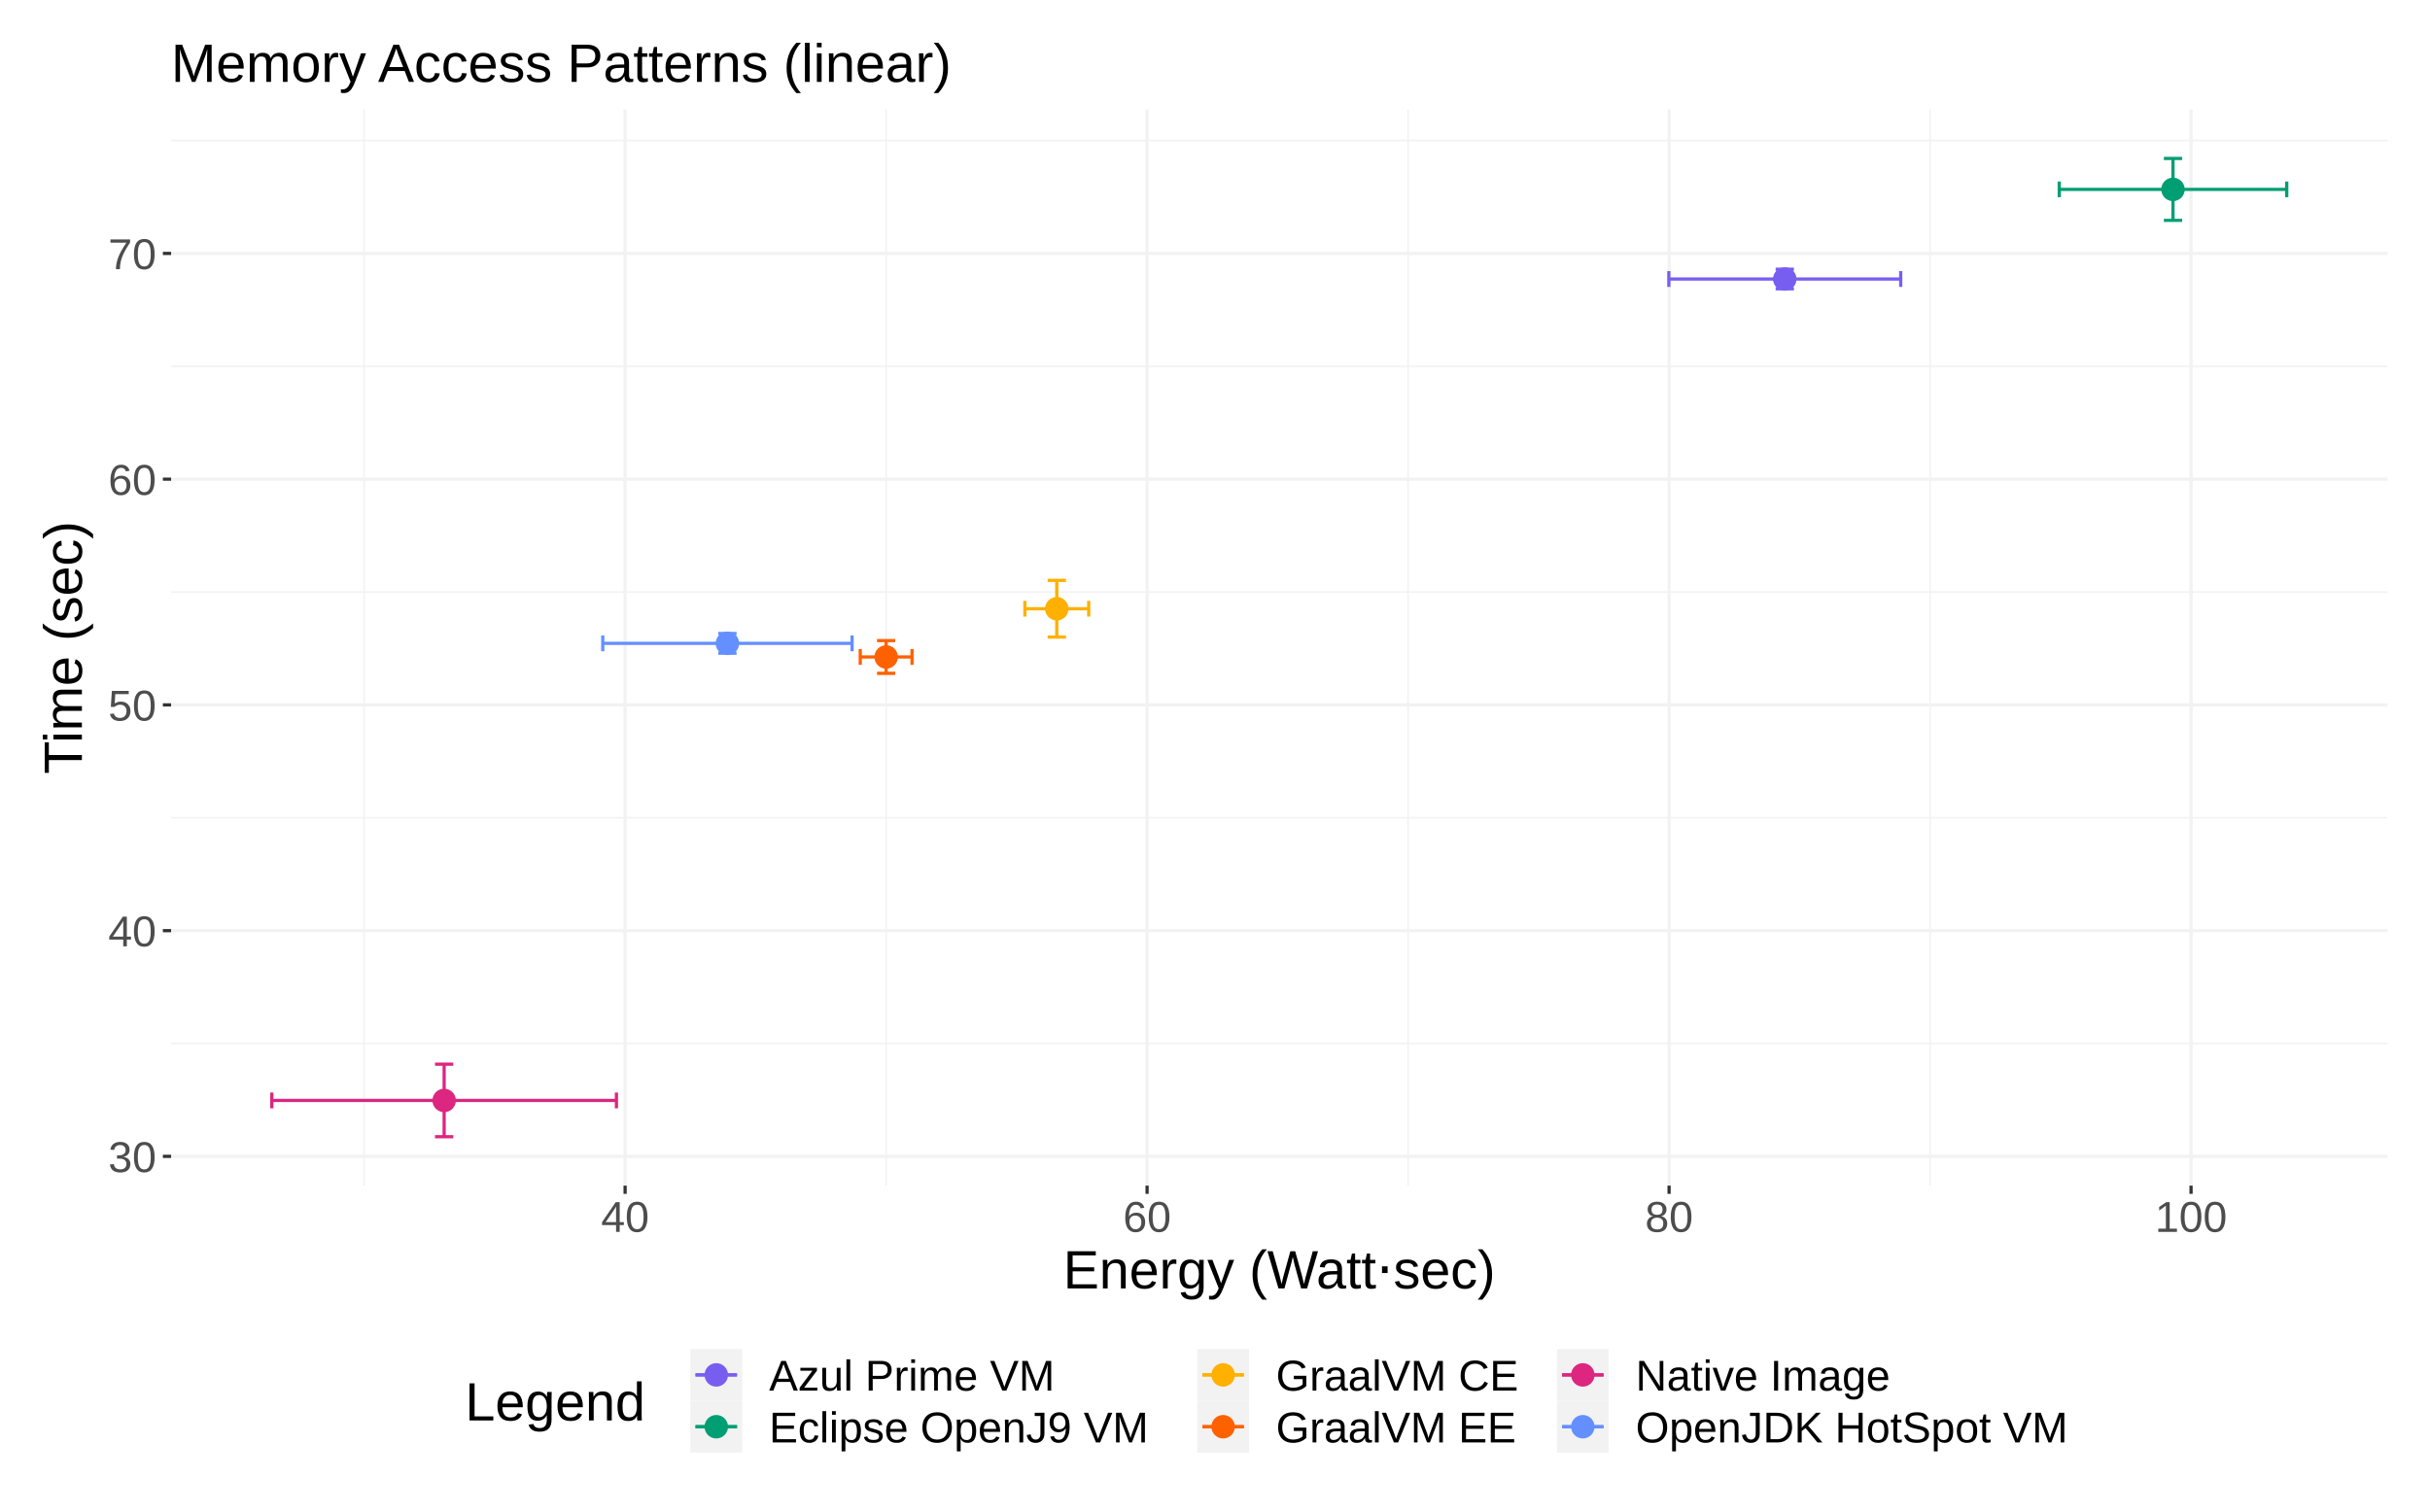
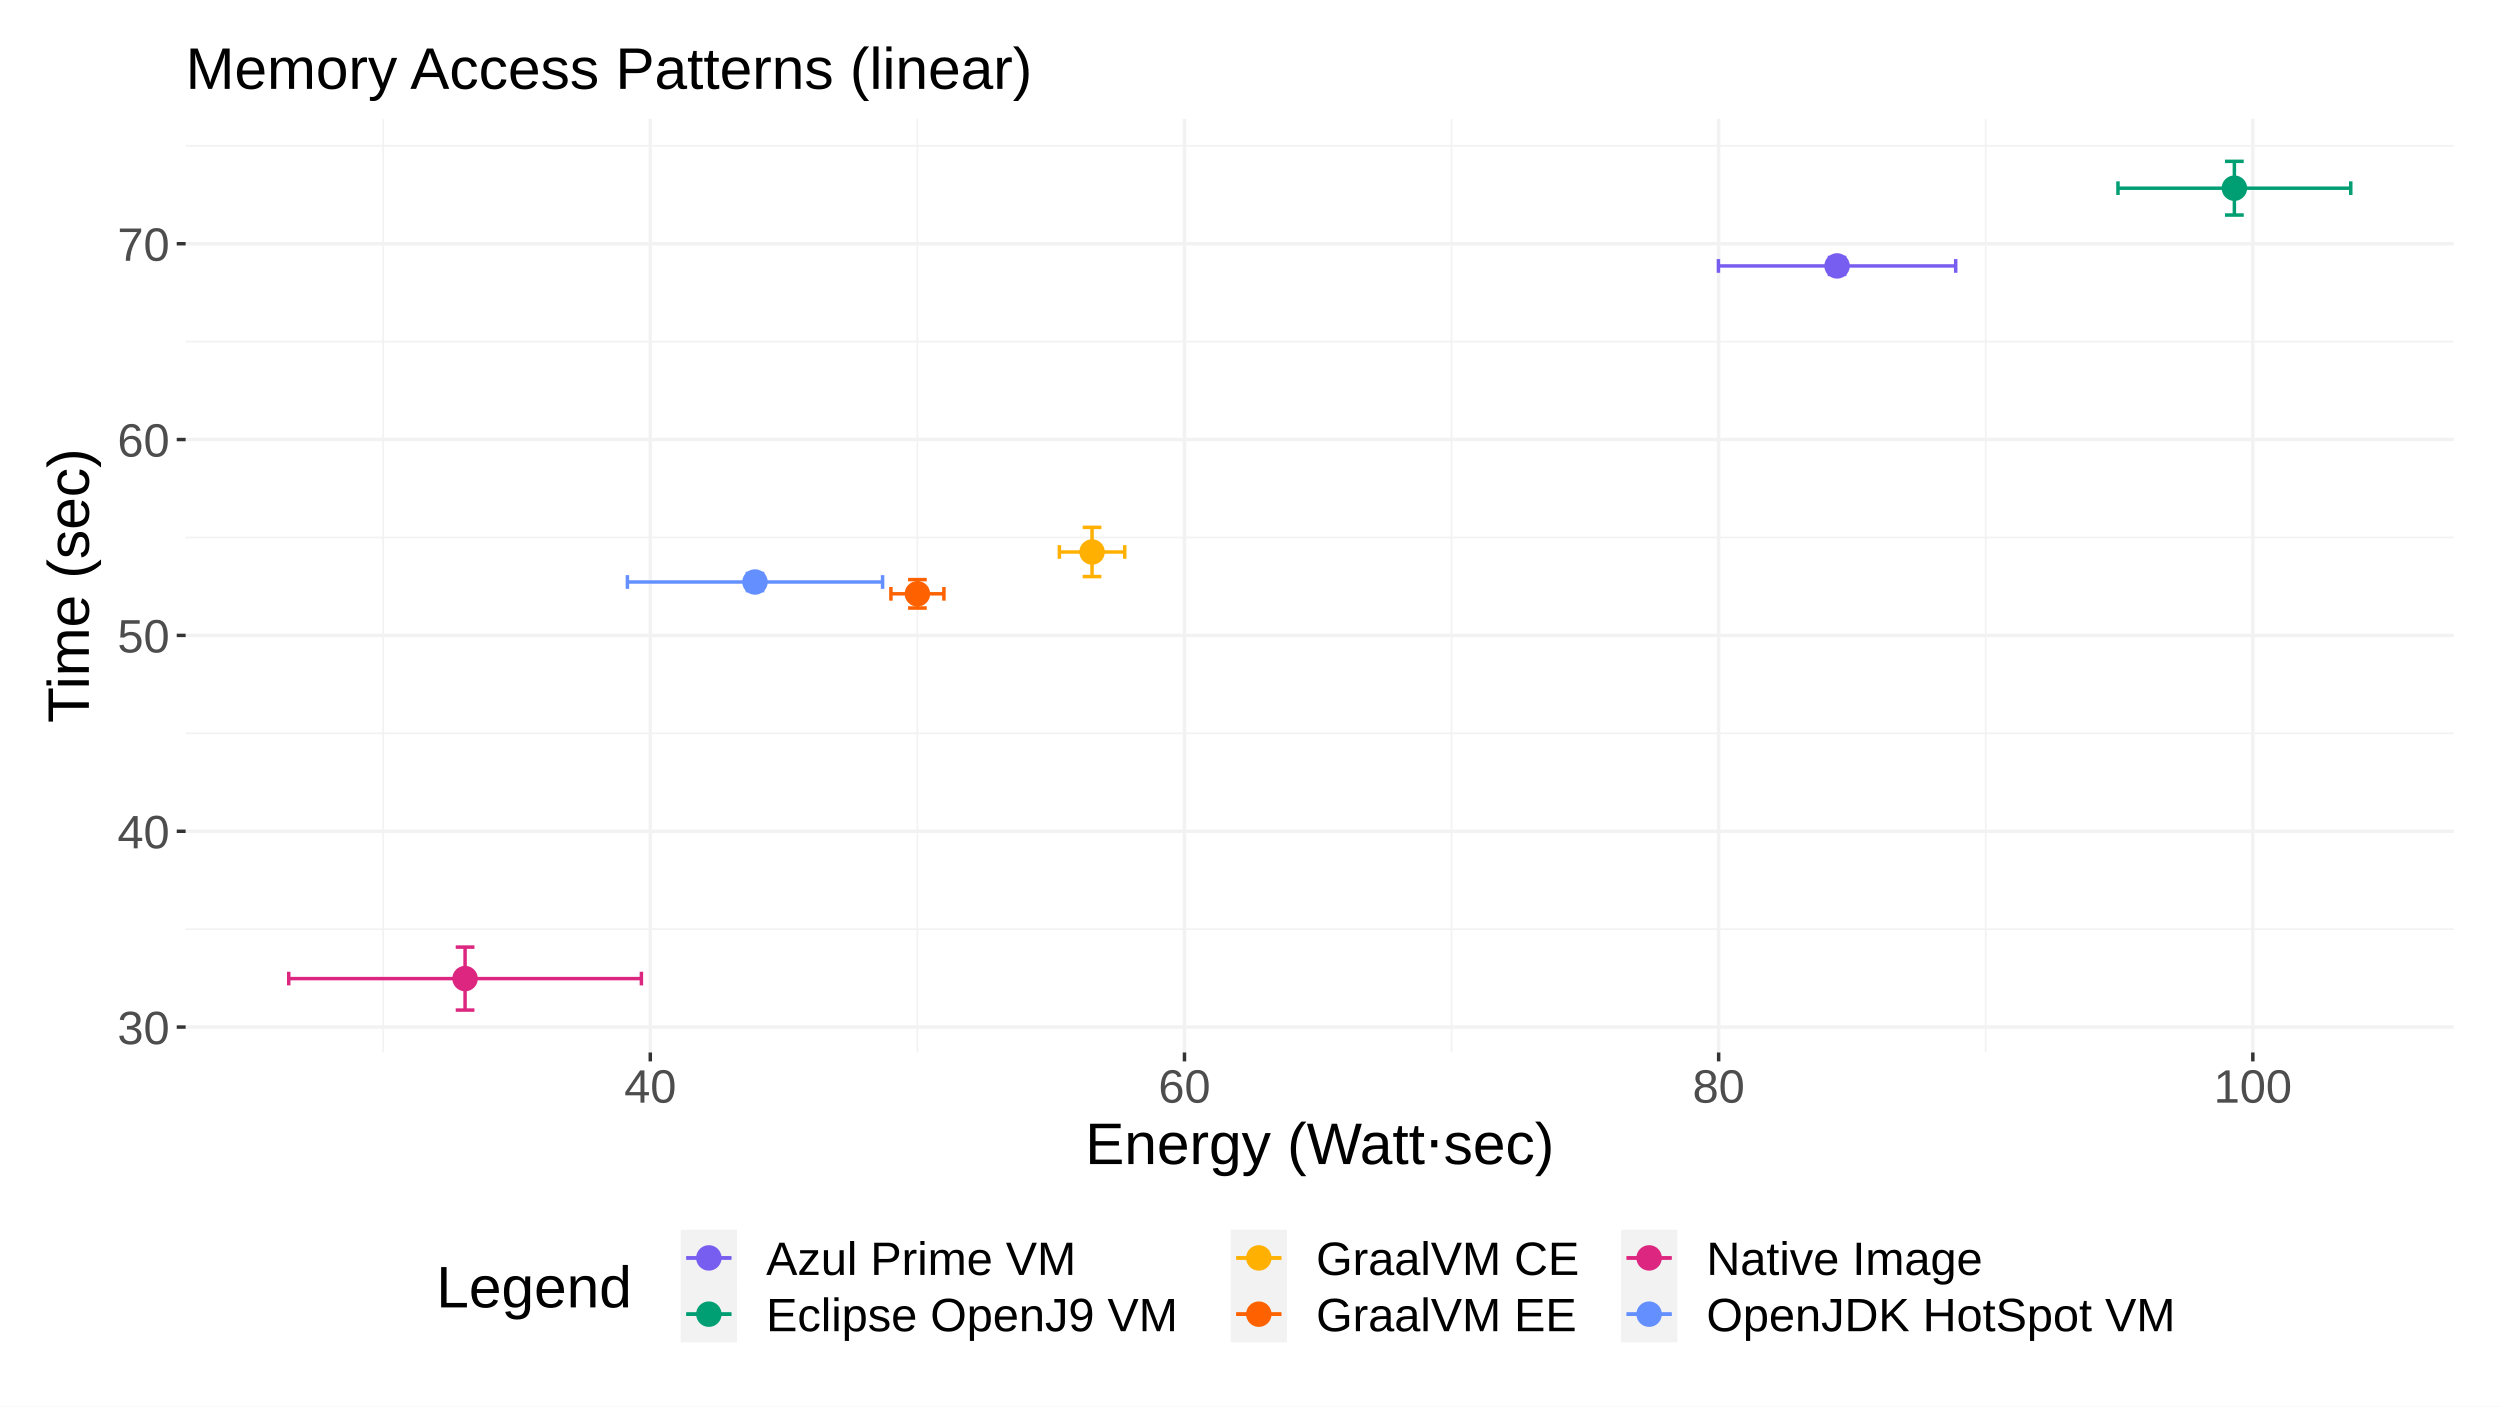
- <svg xmlns="http://www.w3.org/2000/svg" class="svglite" width="810.00pt" height="504.00pt" viewBox="0 0 810.00 504.00">
+ <svg xmlns="http://www.w3.org/2000/svg" class="svglite" width="768.00pt" height="432.00pt" viewBox="0 0 768.00 432.00">
  <defs>
    <style type="text/css">
    .svglite line, .svglite polyline, .svglite polygon, .svglite path, .svglite rect, .svglite circle {
      fill: none;
      stroke: #000000;
      stroke-linecap: round;
      stroke-linejoin: round;
      stroke-miterlimit: 10.00;
    }
    .svglite text {
      white-space: pre;
    }
  </style>
  </defs>
  <rect width="100%" height="100%" style="stroke: none; fill: #FFFFFF;" />
  <defs>
-     <clipPath id="cpMC4wMHw4MTAuMDB8MC4wMHw1MDQuMDA=">
-       <rect x="0.00" y="0.00" width="810.00" height="504.00" />
+     <clipPath id="cpMC4wMHw3NjguMDB8MC4wMHw0MzIuMDA=">
+       <rect x="0.00" y="0.00" width="768.00" height="432.00" />
    </clipPath>
  </defs>
-   <g clip-path="url(#cpMC4wMHw4MTAuMDB8MC4wMHw1MDQuMDA=)">
-     <rect x="0.00" y="-0" width="810.00" height="504.00" style="stroke-width: 1.07; stroke: #FFFFFF; fill: #FFFFFF;" />
+   <g clip-path="url(#cpMC4wMHw3NjguMDB8MC4wMHw0MzIuMDA=)">
+     <rect x="0.00" y="0.00" width="768.00" height="432.00" style="stroke-width: 1.07; stroke: #FFFFFF; fill: #FFFFFF;" />
  </g>
  <defs>
-     <clipPath id="cpNTcuMDN8Nzk1LjgzfDM2LjUyfDM5NS4zMg==">
-       <rect x="57.03" y="36.52" width="738.80" height="358.80" />
+     <clipPath id="cpNTcuMDN8NzUzLjgzfDM2LjUyfDMyMy4zMg==">
+       <rect x="57.03" y="36.52" width="696.80" height="286.80" />
    </clipPath>
  </defs>
-   <g clip-path="url(#cpNTcuMDN8Nzk1LjgzfDM2LjUyfDM5NS4zMg==)">
-     <rect x="57.03" y="36.52" width="738.80" height="358.80" style="stroke-width: 1.07; stroke: none;" />
-     <polyline points="57.03,347.93 795.83,347.93 " style="stroke-width: 0.53; stroke: #F2F2F2; stroke-linecap: butt;" />
-     <polyline points="57.03,272.66 795.83,272.66 " style="stroke-width: 0.53; stroke: #F2F2F2; stroke-linecap: butt;" />
-     <polyline points="57.03,197.40 795.83,197.40 " style="stroke-width: 0.53; stroke: #F2F2F2; stroke-linecap: butt;" />
-     <polyline points="57.03,122.13 795.83,122.13 " style="stroke-width: 0.53; stroke: #F2F2F2; stroke-linecap: butt;" />
-     <polyline points="57.03,46.86 795.83,46.86 " style="stroke-width: 0.53; stroke: #F2F2F2; stroke-linecap: butt;" />
-     <polyline points="121.37,395.32 121.37,36.52 " style="stroke-width: 0.53; stroke: #F2F2F2; stroke-linecap: butt;" />
-     <polyline points="295.37,395.32 295.37,36.52 " style="stroke-width: 0.53; stroke: #F2F2F2; stroke-linecap: butt;" />
-     <polyline points="469.36,395.32 469.36,36.52 " style="stroke-width: 0.53; stroke: #F2F2F2; stroke-linecap: butt;" />
-     <polyline points="643.36,395.32 643.36,36.52 " style="stroke-width: 0.53; stroke: #F2F2F2; stroke-linecap: butt;" />
-     <polyline points="57.03,385.56 795.83,385.56 " style="stroke-width: 1.07; stroke: #F2F2F2; stroke-linecap: butt;" />
-     <polyline points="57.03,310.30 795.83,310.30 " style="stroke-width: 1.07; stroke: #F2F2F2; stroke-linecap: butt;" />
-     <polyline points="57.03,235.03 795.83,235.03 " style="stroke-width: 1.07; stroke: #F2F2F2; stroke-linecap: butt;" />
-     <polyline points="57.03,159.76 795.83,159.76 " style="stroke-width: 1.07; stroke: #F2F2F2; stroke-linecap: butt;" />
-     <polyline points="57.03,84.50 795.83,84.50 " style="stroke-width: 1.07; stroke: #F2F2F2; stroke-linecap: butt;" />
-     <polyline points="208.37,395.32 208.37,36.52 " style="stroke-width: 1.07; stroke: #F2F2F2; stroke-linecap: butt;" />
-     <polyline points="382.36,395.32 382.36,36.52 " style="stroke-width: 1.07; stroke: #F2F2F2; stroke-linecap: butt;" />
-     <polyline points="556.36,395.32 556.36,36.52 " style="stroke-width: 1.07; stroke: #F2F2F2; stroke-linecap: butt;" />
-     <polyline points="730.35,395.32 730.35,36.52 " style="stroke-width: 1.07; stroke: #F2F2F2; stroke-linecap: butt;" />
-     <circle cx="594.92" cy="93.03" r="3.56" style="stroke-width: 0.71; stroke: #785EF0; fill: #785EF0;" />
-     <circle cx="724.33" cy="63.15" r="3.56" style="stroke-width: 0.71; stroke: #009E73; fill: #009E73;" />
-     <circle cx="352.26" cy="202.97" r="3.56" style="stroke-width: 0.71; stroke: #FFB000; fill: #FFB000;" />
-     <circle cx="295.38" cy="219.05" r="3.56" style="stroke-width: 0.71; stroke: #FE6100; fill: #FE6100;" />
-     <circle cx="148.05" cy="366.92" r="3.56" style="stroke-width: 0.71; stroke: #DC267F; fill: #DC267F;" />
-     <circle cx="242.47" cy="214.51" r="3.56" style="stroke-width: 0.71; stroke: #648FFF; fill: #648FFF;" />
-     <polyline points="633.57,95.67 633.57,90.40 " style="stroke-width: 1.07; stroke: #785EF0; stroke-linecap: butt;" />
-     <polyline points="633.57,93.03 556.28,93.03 " style="stroke-width: 1.07; stroke: #785EF0; stroke-linecap: butt;" />
-     <polyline points="556.28,95.67 556.28,90.40 " style="stroke-width: 1.07; stroke: #785EF0; stroke-linecap: butt;" />
-     <polyline points="762.25,65.78 762.25,60.52 " style="stroke-width: 1.07; stroke: #009E73; stroke-linecap: butt;" />
-     <polyline points="762.25,63.15 686.42,63.15 " style="stroke-width: 1.07; stroke: #009E73; stroke-linecap: butt;" />
-     <polyline points="686.42,65.78 686.42,60.52 " style="stroke-width: 1.07; stroke: #009E73; stroke-linecap: butt;" />
-     <polyline points="362.90,205.60 362.90,200.33 " style="stroke-width: 1.07; stroke: #FFB000; stroke-linecap: butt;" />
-     <polyline points="362.90,202.97 341.63,202.97 " style="stroke-width: 1.07; stroke: #FFB000; stroke-linecap: butt;" />
-     <polyline points="341.63,205.60 341.63,200.33 " style="stroke-width: 1.07; stroke: #FFB000; stroke-linecap: butt;" />
-     <polyline points="304.01,221.68 304.01,216.42 " style="stroke-width: 1.07; stroke: #FE6100; stroke-linecap: butt;" />
-     <polyline points="304.01,219.05 286.75,219.05 " style="stroke-width: 1.07; stroke: #FE6100; stroke-linecap: butt;" />
-     <polyline points="286.75,221.68 286.75,216.42 " style="stroke-width: 1.07; stroke: #FE6100; stroke-linecap: butt;" />
-     <polyline points="205.48,369.55 205.48,364.28 " style="stroke-width: 1.07; stroke: #DC267F; stroke-linecap: butt;" />
-     <polyline points="205.48,366.92 90.61,366.92 " style="stroke-width: 1.07; stroke: #DC267F; stroke-linecap: butt;" />
-     <polyline points="90.61,369.55 90.61,364.28 " style="stroke-width: 1.07; stroke: #DC267F; stroke-linecap: butt;" />
-     <polyline points="284.03,217.15 284.03,211.88 " style="stroke-width: 1.07; stroke: #648FFF; stroke-linecap: butt;" />
-     <polyline points="284.03,214.51 200.92,214.51 " style="stroke-width: 1.07; stroke: #648FFF; stroke-linecap: butt;" />
-     <polyline points="200.92,217.15 200.92,211.88 " style="stroke-width: 1.07; stroke: #648FFF; stroke-linecap: butt;" />
-     <polyline points="591.88,89.77 597.97,89.77 " style="stroke-width: 1.07; stroke: #785EF0; stroke-linecap: butt;" />
-     <polyline points="594.92,89.77 594.92,96.29 " style="stroke-width: 1.07; stroke: #785EF0; stroke-linecap: butt;" />
-     <polyline points="591.88,96.29 597.97,96.29 " style="stroke-width: 1.07; stroke: #785EF0; stroke-linecap: butt;" />
-     <polyline points="721.29,52.83 727.38,52.83 " style="stroke-width: 1.07; stroke: #009E73; stroke-linecap: butt;" />
-     <polyline points="724.33,52.83 724.33,73.47 " style="stroke-width: 1.07; stroke: #009E73; stroke-linecap: butt;" />
-     <polyline points="721.29,73.47 727.38,73.47 " style="stroke-width: 1.07; stroke: #009E73; stroke-linecap: butt;" />
-     <polyline points="349.22,193.51 355.31,193.51 " style="stroke-width: 1.07; stroke: #FFB000; stroke-linecap: butt;" />
-     <polyline points="352.26,193.51 352.26,212.42 " style="stroke-width: 1.07; stroke: #FFB000; stroke-linecap: butt;" />
-     <polyline points="349.22,212.42 355.31,212.42 " style="stroke-width: 1.07; stroke: #FFB000; stroke-linecap: butt;" />
-     <polyline points="292.33,213.59 298.42,213.59 " style="stroke-width: 1.07; stroke: #FE6100; stroke-linecap: butt;" />
-     <polyline points="295.38,213.59 295.38,224.51 " style="stroke-width: 1.07; stroke: #FE6100; stroke-linecap: butt;" />
-     <polyline points="292.33,224.51 298.42,224.51 " style="stroke-width: 1.07; stroke: #FE6100; stroke-linecap: butt;" />
-     <polyline points="145.00,354.82 151.09,354.82 " style="stroke-width: 1.07; stroke: #DC267F; stroke-linecap: butt;" />
-     <polyline points="148.05,354.82 148.05,379.01 " style="stroke-width: 1.07; stroke: #DC267F; stroke-linecap: butt;" />
-     <polyline points="145.00,379.01 151.09,379.01 " style="stroke-width: 1.07; stroke: #DC267F; stroke-linecap: butt;" />
-     <polyline points="239.43,211.22 245.52,211.22 " style="stroke-width: 1.07; stroke: #648FFF; stroke-linecap: butt;" />
-     <polyline points="242.47,211.22 242.47,217.80 " style="stroke-width: 1.07; stroke: #648FFF; stroke-linecap: butt;" />
-     <polyline points="239.43,217.80 245.52,217.80 " style="stroke-width: 1.07; stroke: #648FFF; stroke-linecap: butt;" />
+   <g clip-path="url(#cpNTcuMDN8NzUzLjgzfDM2LjUyfDMyMy4zMg==)">
+     <rect x="57.03" y="36.52" width="696.80" height="286.80" style="stroke-width: 1.07; stroke: none;" />
+     <polyline points="57.03,285.44 753.83,285.44 " style="stroke-width: 0.53; stroke: #F2F2F2; stroke-linecap: butt;" />
+     <polyline points="57.03,225.28 753.83,225.28 " style="stroke-width: 0.53; stroke: #F2F2F2; stroke-linecap: butt;" />
+     <polyline points="57.03,165.11 753.83,165.11 " style="stroke-width: 0.53; stroke: #F2F2F2; stroke-linecap: butt;" />
+     <polyline points="57.03,104.95 753.83,104.95 " style="stroke-width: 0.53; stroke: #F2F2F2; stroke-linecap: butt;" />
+     <polyline points="57.03,44.79 753.83,44.79 " style="stroke-width: 0.53; stroke: #F2F2F2; stroke-linecap: butt;" />
+     <polyline points="117.72,323.32 117.72,36.52 " style="stroke-width: 0.53; stroke: #F2F2F2; stroke-linecap: butt;" />
+     <polyline points="281.82,323.32 281.82,36.52 " style="stroke-width: 0.53; stroke: #F2F2F2; stroke-linecap: butt;" />
+     <polyline points="445.92,323.32 445.92,36.52 " style="stroke-width: 0.53; stroke: #F2F2F2; stroke-linecap: butt;" />
+     <polyline points="610.02,323.32 610.02,36.52 " style="stroke-width: 0.53; stroke: #F2F2F2; stroke-linecap: butt;" />
+     <polyline points="57.03,315.52 753.83,315.52 " style="stroke-width: 1.07; stroke: #F2F2F2; stroke-linecap: butt;" />
+     <polyline points="57.03,255.36 753.83,255.36 " style="stroke-width: 1.07; stroke: #F2F2F2; stroke-linecap: butt;" />
+     <polyline points="57.03,195.19 753.83,195.19 " style="stroke-width: 1.07; stroke: #F2F2F2; stroke-linecap: butt;" />
+     <polyline points="57.03,135.03 753.83,135.03 " style="stroke-width: 1.07; stroke: #F2F2F2; stroke-linecap: butt;" />
+     <polyline points="57.03,74.87 753.83,74.87 " style="stroke-width: 1.07; stroke: #F2F2F2; stroke-linecap: butt;" />
+     <polyline points="199.77,323.32 199.77,36.52 " style="stroke-width: 1.07; stroke: #F2F2F2; stroke-linecap: butt;" />
+     <polyline points="363.87,323.32 363.87,36.52 " style="stroke-width: 1.07; stroke: #F2F2F2; stroke-linecap: butt;" />
+     <polyline points="527.97,323.32 527.97,36.52 " style="stroke-width: 1.07; stroke: #F2F2F2; stroke-linecap: butt;" />
+     <polyline points="692.07,323.32 692.07,36.52 " style="stroke-width: 1.07; stroke: #F2F2F2; stroke-linecap: butt;" />
+     <circle cx="564.35" cy="81.69" r="3.56" style="stroke-width: 0.71; stroke: #785EF0; fill: #785EF0;" />
+     <circle cx="686.40" cy="57.81" r="3.56" style="stroke-width: 0.71; stroke: #009E73; fill: #009E73;" />
+     <circle cx="335.48" cy="169.57" r="3.56" style="stroke-width: 0.71; stroke: #FFB000; fill: #FFB000;" />
+     <circle cx="281.83" cy="182.42" r="3.56" style="stroke-width: 0.71; stroke: #FE6100; fill: #FE6100;" />
+     <circle cx="142.87" cy="300.62" r="3.56" style="stroke-width: 0.71; stroke: #DC267F; fill: #DC267F;" />
+     <circle cx="231.93" cy="178.79" r="3.56" style="stroke-width: 0.71; stroke: #648FFF; fill: #648FFF;" />
+     <polyline points="600.79,83.80 600.79,79.59 " style="stroke-width: 1.07; stroke: #785EF0; stroke-linecap: butt;" />
+     <polyline points="600.79,81.69 527.90,81.69 " style="stroke-width: 1.07; stroke: #785EF0; stroke-linecap: butt;" />
+     <polyline points="527.90,83.80 527.90,79.59 " style="stroke-width: 1.07; stroke: #785EF0; stroke-linecap: butt;" />
+     <polyline points="722.15,59.91 722.15,55.70 " style="stroke-width: 1.07; stroke: #009E73; stroke-linecap: butt;" />
+     <polyline points="722.15,57.81 650.64,57.81 " style="stroke-width: 1.07; stroke: #009E73; stroke-linecap: butt;" />
+     <polyline points="650.64,59.91 650.64,55.70 " style="stroke-width: 1.07; stroke: #009E73; stroke-linecap: butt;" />
+     <polyline points="345.51,171.67 345.51,167.46 " style="stroke-width: 1.07; stroke: #FFB000; stroke-linecap: butt;" />
+     <polyline points="345.51,169.57 325.45,169.57 " style="stroke-width: 1.07; stroke: #FFB000; stroke-linecap: butt;" />
+     <polyline points="325.45,171.67 325.45,167.46 " style="stroke-width: 1.07; stroke: #FFB000; stroke-linecap: butt;" />
+     <polyline points="289.97,184.53 289.97,180.32 " style="stroke-width: 1.07; stroke: #FE6100; stroke-linecap: butt;" />
+     <polyline points="289.97,182.42 273.69,182.42 " style="stroke-width: 1.07; stroke: #FE6100; stroke-linecap: butt;" />
+     <polyline points="273.69,184.53 273.69,180.32 " style="stroke-width: 1.07; stroke: #FE6100; stroke-linecap: butt;" />
+     <polyline points="197.04,302.72 197.04,298.51 " style="stroke-width: 1.07; stroke: #DC267F; stroke-linecap: butt;" />
+     <polyline points="197.04,300.62 88.70,300.62 " style="stroke-width: 1.07; stroke: #DC267F; stroke-linecap: butt;" />
+     <polyline points="88.70,302.72 88.70,298.51 " style="stroke-width: 1.07; stroke: #DC267F; stroke-linecap: butt;" />
+     <polyline points="271.13,180.90 271.13,176.69 " style="stroke-width: 1.07; stroke: #648FFF; stroke-linecap: butt;" />
+     <polyline points="271.13,178.79 192.74,178.79 " style="stroke-width: 1.07; stroke: #648FFF; stroke-linecap: butt;" />
+     <polyline points="192.74,180.90 192.74,176.69 " style="stroke-width: 1.07; stroke: #648FFF; stroke-linecap: butt;" />
+     <polyline points="561.47,79.09 567.22,79.09 " style="stroke-width: 1.07; stroke: #785EF0; stroke-linecap: butt;" />
+     <polyline points="564.35,79.09 564.35,84.30 " style="stroke-width: 1.07; stroke: #785EF0; stroke-linecap: butt;" />
+     <polyline points="561.47,84.30 567.22,84.30 " style="stroke-width: 1.07; stroke: #785EF0; stroke-linecap: butt;" />
+     <polyline points="683.52,49.56 689.27,49.56 " style="stroke-width: 1.07; stroke: #009E73; stroke-linecap: butt;" />
+     <polyline points="686.40,49.56 686.40,66.06 " style="stroke-width: 1.07; stroke: #009E73; stroke-linecap: butt;" />
+     <polyline points="683.52,66.06 689.27,66.06 " style="stroke-width: 1.07; stroke: #009E73; stroke-linecap: butt;" />
+     <polyline points="332.61,162.01 338.35,162.01 " style="stroke-width: 1.07; stroke: #FFB000; stroke-linecap: butt;" />
+     <polyline points="335.48,162.01 335.48,177.12 " style="stroke-width: 1.07; stroke: #FFB000; stroke-linecap: butt;" />
+     <polyline points="332.61,177.12 338.35,177.12 " style="stroke-width: 1.07; stroke: #FFB000; stroke-linecap: butt;" />
+     <polyline points="278.96,178.05 284.70,178.05 " style="stroke-width: 1.07; stroke: #FE6100; stroke-linecap: butt;" />
+     <polyline points="281.83,178.05 281.83,186.79 " style="stroke-width: 1.07; stroke: #FE6100; stroke-linecap: butt;" />
+     <polyline points="278.96,186.79 284.70,186.79 " style="stroke-width: 1.07; stroke: #FE6100; stroke-linecap: butt;" />
+     <polyline points="140.00,290.95 145.75,290.95 " style="stroke-width: 1.07; stroke: #DC267F; stroke-linecap: butt;" />
+     <polyline points="142.87,290.95 142.87,310.29 " style="stroke-width: 1.07; stroke: #DC267F; stroke-linecap: butt;" />
+     <polyline points="140.00,310.29 145.75,310.29 " style="stroke-width: 1.07; stroke: #DC267F; stroke-linecap: butt;" />
+     <polyline points="229.06,176.17 234.80,176.17 " style="stroke-width: 1.07; stroke: #648FFF; stroke-linecap: butt;" />
+     <polyline points="231.93,176.17 231.93,181.42 " style="stroke-width: 1.07; stroke: #648FFF; stroke-linecap: butt;" />
+     <polyline points="229.06,181.42 234.80,181.42 " style="stroke-width: 1.07; stroke: #648FFF; stroke-linecap: butt;" />
  </g>
-   <g clip-path="url(#cpMC4wMHw4MTAuMDB8MC4wMHw1MDQuMDA=)">
-     <text x="52.10" y="390.81" text-anchor="end" style="font-size: 14.40px;fill: #4D4D4D; font-family: &quot;Liberation Sans&quot;;" textLength="18.32px" lengthAdjust="spacingAndGlyphs">30</text>
-     <text x="52.10" y="315.54" text-anchor="end" style="font-size: 14.40px;fill: #4D4D4D; font-family: &quot;Liberation Sans&quot;;" textLength="18.32px" lengthAdjust="spacingAndGlyphs">40</text>
-     <text x="52.10" y="240.27" text-anchor="end" style="font-size: 14.40px;fill: #4D4D4D; font-family: &quot;Liberation Sans&quot;;" textLength="18.32px" lengthAdjust="spacingAndGlyphs">50</text>
-     <text x="52.10" y="165.01" text-anchor="end" style="font-size: 14.40px;fill: #4D4D4D; font-family: &quot;Liberation Sans&quot;;" textLength="18.32px" lengthAdjust="spacingAndGlyphs">60</text>
-     <text x="52.10" y="89.74" text-anchor="end" style="font-size: 14.40px;fill: #4D4D4D; font-family: &quot;Liberation Sans&quot;;" textLength="18.32px" lengthAdjust="spacingAndGlyphs">70</text>
-     <polyline points="54.29,385.56 57.03,385.56 " style="stroke-width: 1.07; stroke: #333333; stroke-linecap: butt;" />
-     <polyline points="54.29,310.30 57.03,310.30 " style="stroke-width: 1.07; stroke: #333333; stroke-linecap: butt;" />
-     <polyline points="54.29,235.03 57.03,235.03 " style="stroke-width: 1.07; stroke: #333333; stroke-linecap: butt;" />
-     <polyline points="54.29,159.76 57.03,159.76 " style="stroke-width: 1.07; stroke: #333333; stroke-linecap: butt;" />
-     <polyline points="54.29,84.50 57.03,84.50 " style="stroke-width: 1.07; stroke: #333333; stroke-linecap: butt;" />
-     <polyline points="208.37,398.06 208.37,395.32 " style="stroke-width: 1.07; stroke: #333333; stroke-linecap: butt;" />
-     <polyline points="382.36,398.06 382.36,395.32 " style="stroke-width: 1.07; stroke: #333333; stroke-linecap: butt;" />
-     <polyline points="556.36,398.06 556.36,395.32 " style="stroke-width: 1.07; stroke: #333333; stroke-linecap: butt;" />
-     <polyline points="730.35,398.06 730.35,395.32 " style="stroke-width: 1.07; stroke: #333333; stroke-linecap: butt;" />
-     <text x="208.37" y="410.74" text-anchor="middle" style="font-size: 14.40px;fill: #4D4D4D; font-family: &quot;Liberation Sans&quot;;" textLength="18.32px" lengthAdjust="spacingAndGlyphs">40</text>
-     <text x="382.36" y="410.74" text-anchor="middle" style="font-size: 14.40px;fill: #4D4D4D; font-family: &quot;Liberation Sans&quot;;" textLength="18.32px" lengthAdjust="spacingAndGlyphs">60</text>
-     <text x="556.36" y="410.74" text-anchor="middle" style="font-size: 14.40px;fill: #4D4D4D; font-family: &quot;Liberation Sans&quot;;" textLength="18.32px" lengthAdjust="spacingAndGlyphs">80</text>
-     <text x="730.35" y="410.74" text-anchor="middle" style="font-size: 14.40px;fill: #4D4D4D; font-family: &quot;Liberation Sans&quot;;" textLength="27.48px" lengthAdjust="spacingAndGlyphs">100</text>
-     <text x="426.43" y="429.60" text-anchor="middle" style="font-size: 18.00px; font-family: &quot;Liberation Sans&quot;;" textLength="160.65px" lengthAdjust="spacingAndGlyphs">Energy (Watt⋅sec)</text>
-     <text transform="translate(27.30,215.92) rotate(-90)" text-anchor="middle" style="font-size: 18.00px; font-family: &quot;Liberation Sans&quot;;" textLength="94.16px" lengthAdjust="spacingAndGlyphs">Time (sec)</text>
-     <rect x="149.55" y="444.31" width="553.75" height="45.52" style="stroke-width: 1.07; stroke: none; fill: #FFFFFF;" />
-     <text x="155.03" y="473.63" style="font-size: 18.00px; font-family: &quot;Liberation Sans&quot;;" textLength="66.12px" lengthAdjust="spacingAndGlyphs">Legend</text>
-     <rect x="230.12" y="449.79" width="17.28" height="17.28" style="stroke-width: 1.07; stroke: none; fill: #F2F2F2;" />
-     <circle cx="238.76" cy="458.43" r="3.56" style="stroke-width: 0.71; stroke: #785EF0; fill: #785EF0;" />
-     <line x1="231.84" y1="458.43" x2="245.67" y2="458.43" style="stroke-width: 1.07; stroke: #785EF0; stroke-linecap: butt;" />
-     <line x1="231.84" y1="458.43" x2="245.67" y2="458.43" style="stroke-width: 1.07; stroke: #785EF0; stroke-linecap: butt;" />
-     <rect x="230.12" y="467.07" width="17.28" height="17.28" style="stroke-width: 1.07; stroke: none; fill: #F2F2F2;" />
-     <circle cx="238.76" cy="475.71" r="3.56" style="stroke-width: 0.71; stroke: #009E73; fill: #009E73;" />
-     <line x1="231.84" y1="475.71" x2="245.67" y2="475.71" style="stroke-width: 1.07; stroke: #009E73; stroke-linecap: butt;" />
-     <line x1="231.84" y1="475.71" x2="245.67" y2="475.71" style="stroke-width: 1.07; stroke: #009E73; stroke-linecap: butt;" />
-     <rect x="399.07" y="449.79" width="17.28" height="17.28" style="stroke-width: 1.07; stroke: none; fill: #F2F2F2;" />
-     <circle cx="407.71" cy="458.43" r="3.56" style="stroke-width: 0.71; stroke: #FFB000; fill: #FFB000;" />
-     <line x1="400.80" y1="458.43" x2="414.62" y2="458.43" style="stroke-width: 1.07; stroke: #FFB000; stroke-linecap: butt;" />
-     <line x1="400.80" y1="458.43" x2="414.62" y2="458.43" style="stroke-width: 1.07; stroke: #FFB000; stroke-linecap: butt;" />
-     <rect x="399.07" y="467.07" width="17.28" height="17.28" style="stroke-width: 1.07; stroke: none; fill: #F2F2F2;" />
-     <circle cx="407.71" cy="475.71" r="3.56" style="stroke-width: 0.71; stroke: #FE6100; fill: #FE6100;" />
-     <line x1="400.80" y1="475.71" x2="414.62" y2="475.71" style="stroke-width: 1.07; stroke: #FE6100; stroke-linecap: butt;" />
-     <line x1="400.80" y1="475.71" x2="414.62" y2="475.71" style="stroke-width: 1.07; stroke: #FE6100; stroke-linecap: butt;" />
-     <rect x="518.97" y="449.79" width="17.28" height="17.28" style="stroke-width: 1.07; stroke: none; fill: #F2F2F2;" />
-     <circle cx="527.61" cy="458.43" r="3.56" style="stroke-width: 0.71; stroke: #DC267F; fill: #DC267F;" />
-     <line x1="520.70" y1="458.43" x2="534.52" y2="458.43" style="stroke-width: 1.07; stroke: #DC267F; stroke-linecap: butt;" />
-     <line x1="520.70" y1="458.43" x2="534.52" y2="458.43" style="stroke-width: 1.07; stroke: #DC267F; stroke-linecap: butt;" />
-     <rect x="518.97" y="467.07" width="17.28" height="17.28" style="stroke-width: 1.07; stroke: none; fill: #F2F2F2;" />
-     <circle cx="527.61" cy="475.71" r="3.56" style="stroke-width: 0.71; stroke: #648FFF; fill: #648FFF;" />
-     <line x1="520.70" y1="475.71" x2="534.52" y2="475.71" style="stroke-width: 1.07; stroke: #648FFF; stroke-linecap: butt;" />
-     <line x1="520.70" y1="475.71" x2="534.52" y2="475.71" style="stroke-width: 1.07; stroke: #648FFF; stroke-linecap: butt;" />
-     <text x="256.36" y="463.67" style="font-size: 14.40px; font-family: &quot;Liberation Sans&quot;;" textLength="103.13px" lengthAdjust="spacingAndGlyphs">Azul Prime VM</text>
-     <text x="256.36" y="480.95" style="font-size: 14.40px; font-family: &quot;Liberation Sans&quot;;" textLength="133.74px" lengthAdjust="spacingAndGlyphs">Eclipse OpenJ9 VM</text>
-     <text x="425.32" y="463.67" style="font-size: 14.40px; font-family: &quot;Liberation Sans&quot;;" textLength="84.69px" lengthAdjust="spacingAndGlyphs">GraalVM CE</text>
-     <text x="425.32" y="480.95" style="font-size: 14.40px; font-family: &quot;Liberation Sans&quot;;" textLength="83.73px" lengthAdjust="spacingAndGlyphs">GraalVM EE</text>
-     <text x="545.21" y="463.67" style="font-size: 14.40px; font-family: &quot;Liberation Sans&quot;;" textLength="96.25px" lengthAdjust="spacingAndGlyphs">Native Image</text>
-     <text x="545.21" y="480.95" style="font-size: 14.40px; font-family: &quot;Liberation Sans&quot;;" textLength="152.61px" lengthAdjust="spacingAndGlyphs">OpenJDK HotSpot VM</text>
+   <g clip-path="url(#cpMC4wMHw3NjguMDB8MC4wMHw0MzIuMDA=)">
+     <text x="52.10" y="320.77" text-anchor="end" style="font-size: 14.40px;fill: #4D4D4D; font-family: &quot;Liberation Sans&quot;;" textLength="18.32px" lengthAdjust="spacingAndGlyphs">30</text>
+     <text x="52.10" y="260.60" text-anchor="end" style="font-size: 14.40px;fill: #4D4D4D; font-family: &quot;Liberation Sans&quot;;" textLength="18.32px" lengthAdjust="spacingAndGlyphs">40</text>
+     <text x="52.10" y="200.44" text-anchor="end" style="font-size: 14.40px;fill: #4D4D4D; font-family: &quot;Liberation Sans&quot;;" textLength="18.32px" lengthAdjust="spacingAndGlyphs">50</text>
+     <text x="52.10" y="140.28" text-anchor="end" style="font-size: 14.40px;fill: #4D4D4D; font-family: &quot;Liberation Sans&quot;;" textLength="18.32px" lengthAdjust="spacingAndGlyphs">60</text>
+     <text x="52.10" y="80.11" text-anchor="end" style="font-size: 14.40px;fill: #4D4D4D; font-family: &quot;Liberation Sans&quot;;" textLength="18.32px" lengthAdjust="spacingAndGlyphs">70</text>
+     <polyline points="54.29,315.52 57.03,315.52 " style="stroke-width: 1.07; stroke: #333333; stroke-linecap: butt;" />
+     <polyline points="54.29,255.36 57.03,255.36 " style="stroke-width: 1.07; stroke: #333333; stroke-linecap: butt;" />
+     <polyline points="54.29,195.19 57.03,195.19 " style="stroke-width: 1.07; stroke: #333333; stroke-linecap: butt;" />
+     <polyline points="54.29,135.03 57.03,135.03 " style="stroke-width: 1.07; stroke: #333333; stroke-linecap: butt;" />
+     <polyline points="54.29,74.87 57.03,74.87 " style="stroke-width: 1.07; stroke: #333333; stroke-linecap: butt;" />
+     <polyline points="199.77,326.06 199.77,323.32 " style="stroke-width: 1.07; stroke: #333333; stroke-linecap: butt;" />
+     <polyline points="363.87,326.06 363.87,323.32 " style="stroke-width: 1.07; stroke: #333333; stroke-linecap: butt;" />
+     <polyline points="527.97,326.06 527.97,323.32 " style="stroke-width: 1.07; stroke: #333333; stroke-linecap: butt;" />
+     <polyline points="692.07,326.06 692.07,323.32 " style="stroke-width: 1.07; stroke: #333333; stroke-linecap: butt;" />
+     <text x="199.77" y="338.74" text-anchor="middle" style="font-size: 14.40px;fill: #4D4D4D; font-family: &quot;Liberation Sans&quot;;" textLength="18.32px" lengthAdjust="spacingAndGlyphs">40</text>
+     <text x="363.87" y="338.74" text-anchor="middle" style="font-size: 14.40px;fill: #4D4D4D; font-family: &quot;Liberation Sans&quot;;" textLength="18.32px" lengthAdjust="spacingAndGlyphs">60</text>
+     <text x="527.97" y="338.74" text-anchor="middle" style="font-size: 14.40px;fill: #4D4D4D; font-family: &quot;Liberation Sans&quot;;" textLength="18.32px" lengthAdjust="spacingAndGlyphs">80</text>
+     <text x="692.07" y="338.74" text-anchor="middle" style="font-size: 14.40px;fill: #4D4D4D; font-family: &quot;Liberation Sans&quot;;" textLength="27.48px" lengthAdjust="spacingAndGlyphs">100</text>
+     <text x="405.43" y="357.60" text-anchor="middle" style="font-size: 18.00px; font-family: &quot;Liberation Sans&quot;;" textLength="160.65px" lengthAdjust="spacingAndGlyphs">Energy (Watt⋅sec)</text>
+     <text transform="translate(27.30,179.92) rotate(-90)" text-anchor="middle" style="font-size: 18.00px; font-family: &quot;Liberation Sans&quot;;" textLength="94.16px" lengthAdjust="spacingAndGlyphs">Time (sec)</text>
+     <rect x="128.55" y="372.31" width="553.75" height="45.52" style="stroke-width: 1.07; stroke: none; fill: #FFFFFF;" />
+     <text x="134.03" y="401.63" style="font-size: 18.00px; font-family: &quot;Liberation Sans&quot;;" textLength="66.12px" lengthAdjust="spacingAndGlyphs">Legend</text>
+     <rect x="209.12" y="377.79" width="17.28" height="17.28" style="stroke-width: 1.07; stroke: none; fill: #F2F2F2;" />
+     <circle cx="217.76" cy="386.43" r="3.56" style="stroke-width: 0.71; stroke: #785EF0; fill: #785EF0;" />
+     <line x1="210.84" y1="386.43" x2="224.67" y2="386.43" style="stroke-width: 1.07; stroke: #785EF0; stroke-linecap: butt;" />
+     <line x1="210.84" y1="386.43" x2="224.67" y2="386.43" style="stroke-width: 1.07; stroke: #785EF0; stroke-linecap: butt;" />
+     <rect x="209.12" y="395.07" width="17.28" height="17.28" style="stroke-width: 1.07; stroke: none; fill: #F2F2F2;" />
+     <circle cx="217.76" cy="403.71" r="3.56" style="stroke-width: 0.71; stroke: #009E73; fill: #009E73;" />
+     <line x1="210.84" y1="403.71" x2="224.67" y2="403.71" style="stroke-width: 1.07; stroke: #009E73; stroke-linecap: butt;" />
+     <line x1="210.84" y1="403.71" x2="224.67" y2="403.71" style="stroke-width: 1.07; stroke: #009E73; stroke-linecap: butt;" />
+     <rect x="378.07" y="377.79" width="17.28" height="17.28" style="stroke-width: 1.07; stroke: none; fill: #F2F2F2;" />
+     <circle cx="386.71" cy="386.43" r="3.56" style="stroke-width: 0.71; stroke: #FFB000; fill: #FFB000;" />
+     <line x1="379.80" y1="386.43" x2="393.62" y2="386.43" style="stroke-width: 1.07; stroke: #FFB000; stroke-linecap: butt;" />
+     <line x1="379.80" y1="386.43" x2="393.62" y2="386.43" style="stroke-width: 1.07; stroke: #FFB000; stroke-linecap: butt;" />
+     <rect x="378.07" y="395.07" width="17.28" height="17.28" style="stroke-width: 1.07; stroke: none; fill: #F2F2F2;" />
+     <circle cx="386.71" cy="403.71" r="3.56" style="stroke-width: 0.71; stroke: #FE6100; fill: #FE6100;" />
+     <line x1="379.80" y1="403.71" x2="393.62" y2="403.71" style="stroke-width: 1.07; stroke: #FE6100; stroke-linecap: butt;" />
+     <line x1="379.80" y1="403.71" x2="393.62" y2="403.71" style="stroke-width: 1.07; stroke: #FE6100; stroke-linecap: butt;" />
+     <rect x="497.97" y="377.79" width="17.28" height="17.28" style="stroke-width: 1.07; stroke: none; fill: #F2F2F2;" />
+     <circle cx="506.61" cy="386.43" r="3.56" style="stroke-width: 0.71; stroke: #DC267F; fill: #DC267F;" />
+     <line x1="499.70" y1="386.43" x2="513.52" y2="386.43" style="stroke-width: 1.07; stroke: #DC267F; stroke-linecap: butt;" />
+     <line x1="499.70" y1="386.43" x2="513.52" y2="386.43" style="stroke-width: 1.07; stroke: #DC267F; stroke-linecap: butt;" />
+     <rect x="497.97" y="395.07" width="17.28" height="17.28" style="stroke-width: 1.07; stroke: none; fill: #F2F2F2;" />
+     <circle cx="506.61" cy="403.71" r="3.56" style="stroke-width: 0.71; stroke: #648FFF; fill: #648FFF;" />
+     <line x1="499.70" y1="403.71" x2="513.52" y2="403.71" style="stroke-width: 1.07; stroke: #648FFF; stroke-linecap: butt;" />
+     <line x1="499.70" y1="403.71" x2="513.52" y2="403.71" style="stroke-width: 1.07; stroke: #648FFF; stroke-linecap: butt;" />
+     <text x="235.36" y="391.67" style="font-size: 14.40px; font-family: &quot;Liberation Sans&quot;;" textLength="103.13px" lengthAdjust="spacingAndGlyphs">Azul Prime VM</text>
+     <text x="235.36" y="408.95" style="font-size: 14.40px; font-family: &quot;Liberation Sans&quot;;" textLength="133.74px" lengthAdjust="spacingAndGlyphs">Eclipse OpenJ9 VM</text>
+     <text x="404.32" y="391.67" style="font-size: 14.40px; font-family: &quot;Liberation Sans&quot;;" textLength="84.69px" lengthAdjust="spacingAndGlyphs">GraalVM CE</text>
+     <text x="404.32" y="408.95" style="font-size: 14.40px; font-family: &quot;Liberation Sans&quot;;" textLength="83.73px" lengthAdjust="spacingAndGlyphs">GraalVM EE</text>
+     <text x="524.21" y="391.67" style="font-size: 14.40px; font-family: &quot;Liberation Sans&quot;;" textLength="96.25px" lengthAdjust="spacingAndGlyphs">Native Image</text>
+     <text x="524.21" y="408.95" style="font-size: 14.40px; font-family: &quot;Liberation Sans&quot;;" textLength="152.61px" lengthAdjust="spacingAndGlyphs">OpenJDK HotSpot VM</text>
    <text x="57.03" y="27.30" style="font-size: 18.00px; font-family: &quot;Liberation Sans&quot;;" textLength="291.09px" lengthAdjust="spacingAndGlyphs">Memory Access Patterns (linear)</text>
  </g>
</svg>
